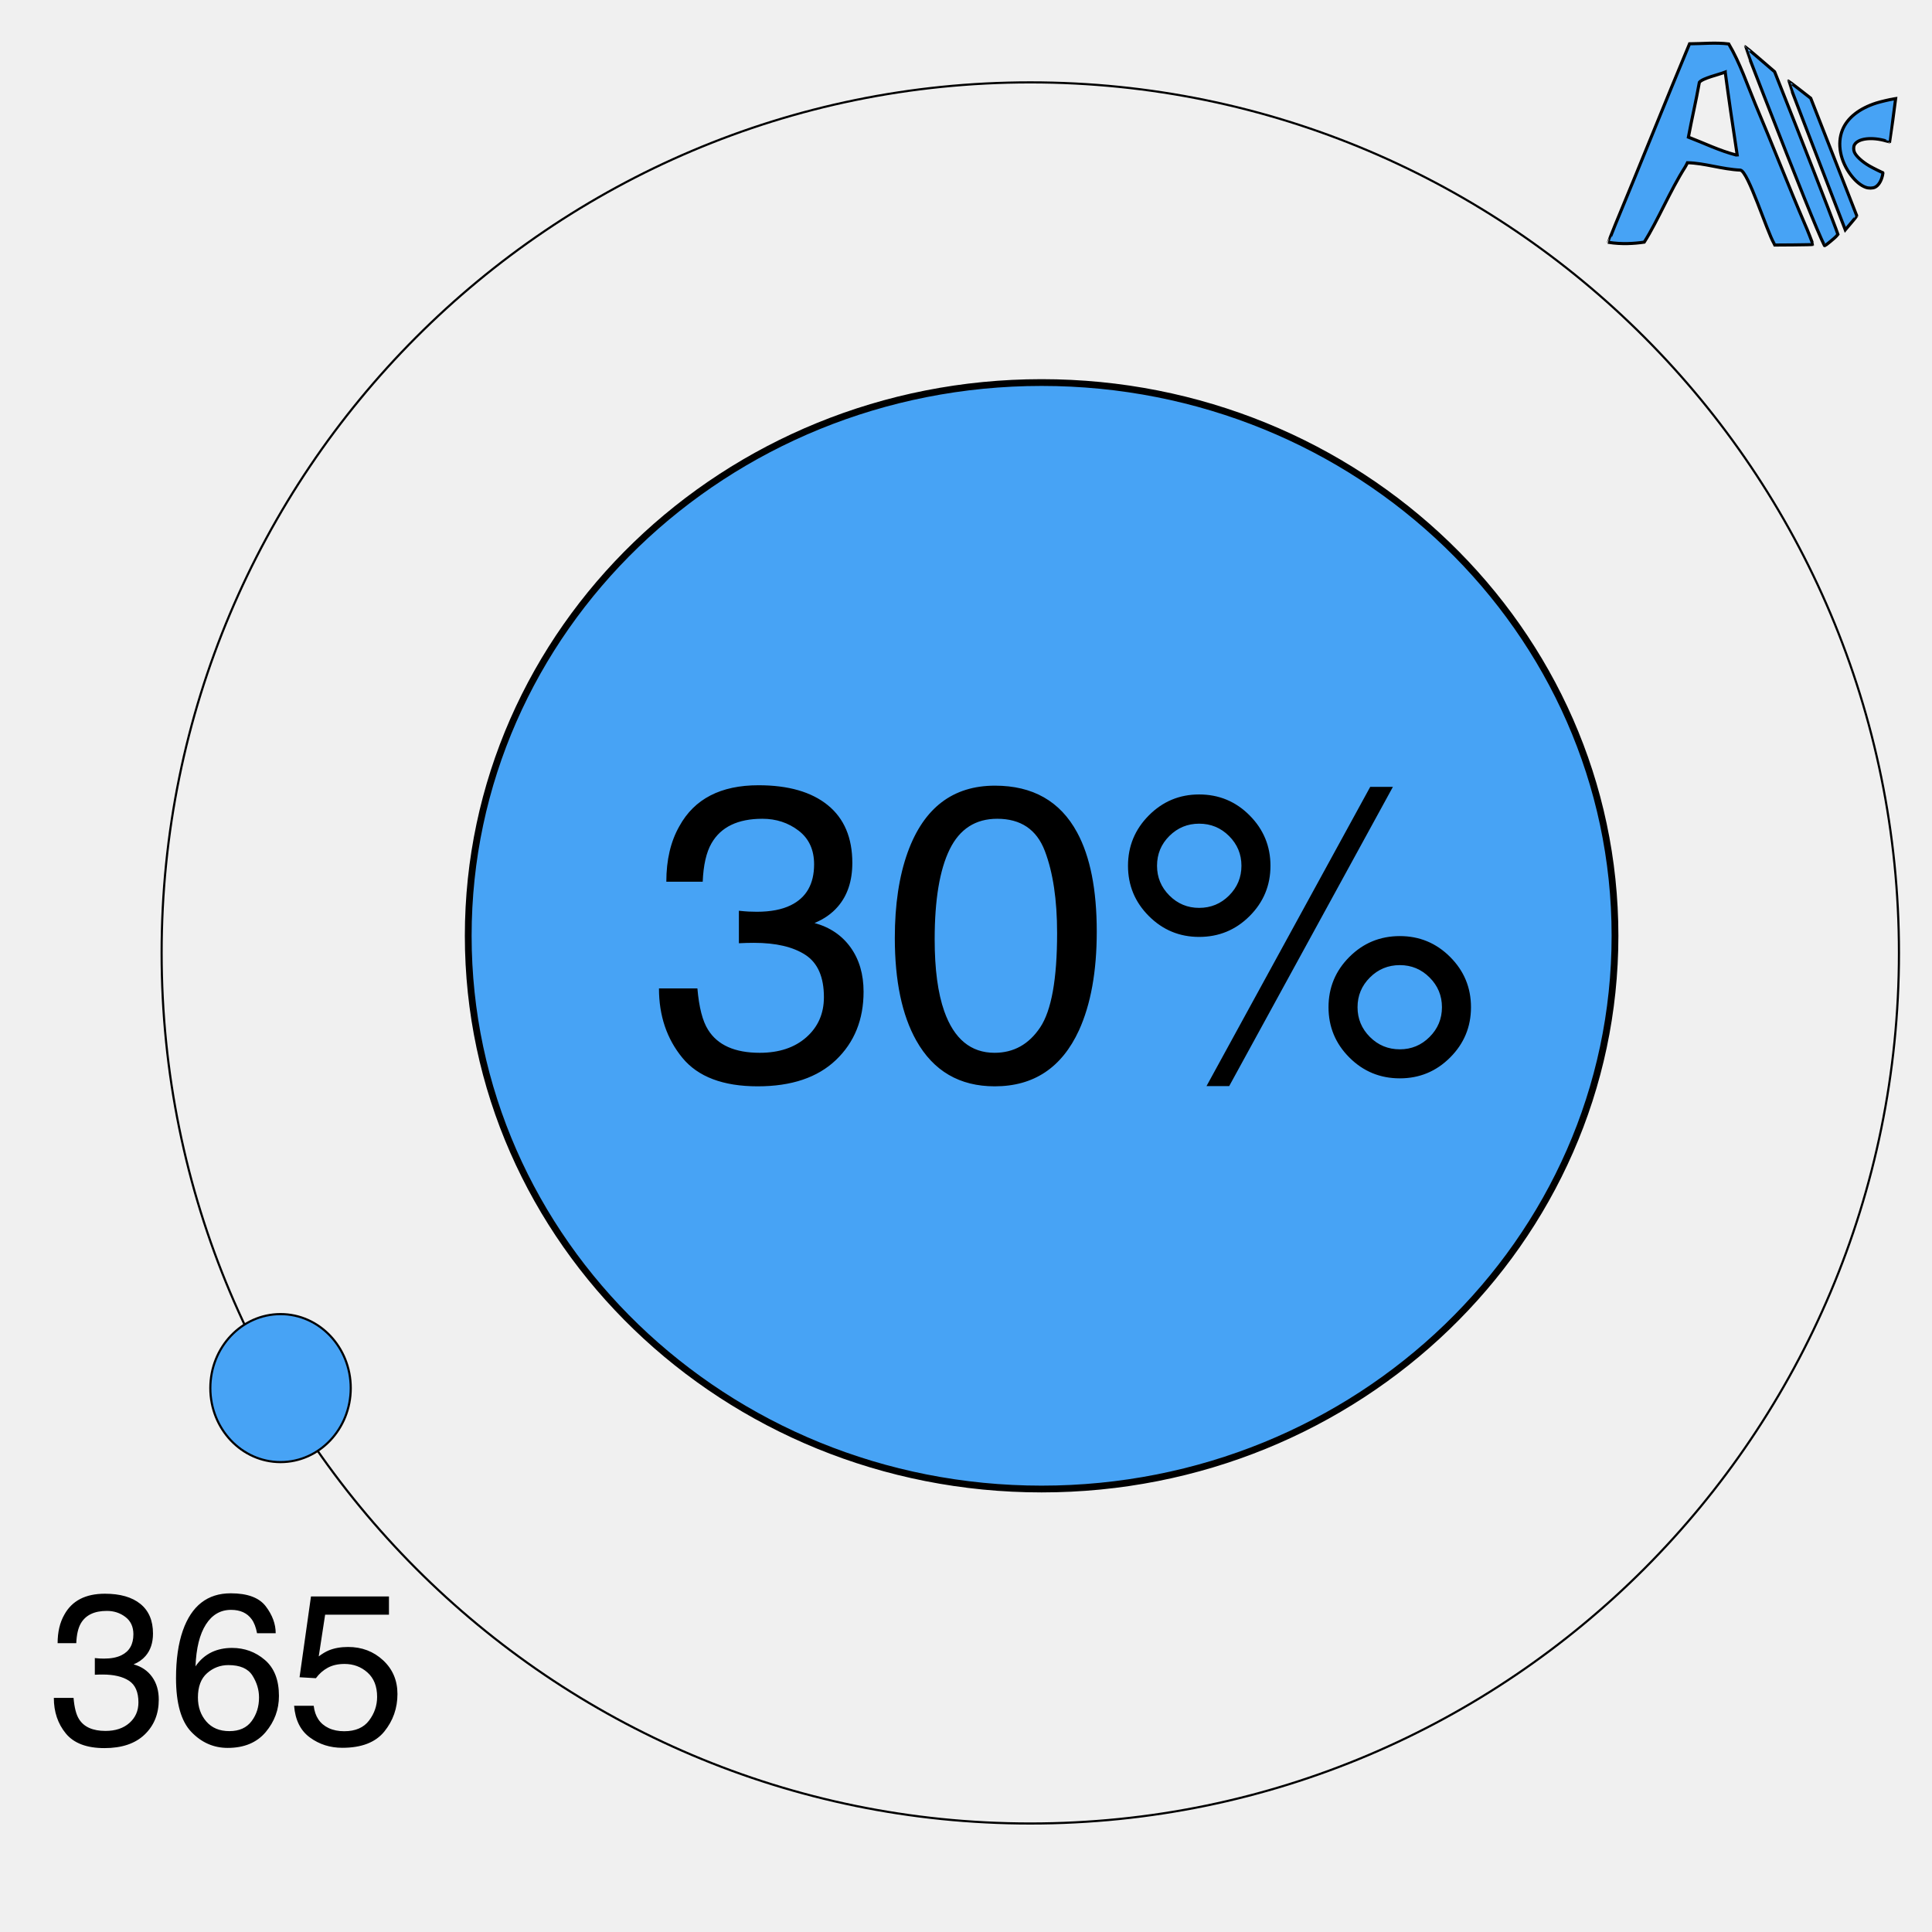
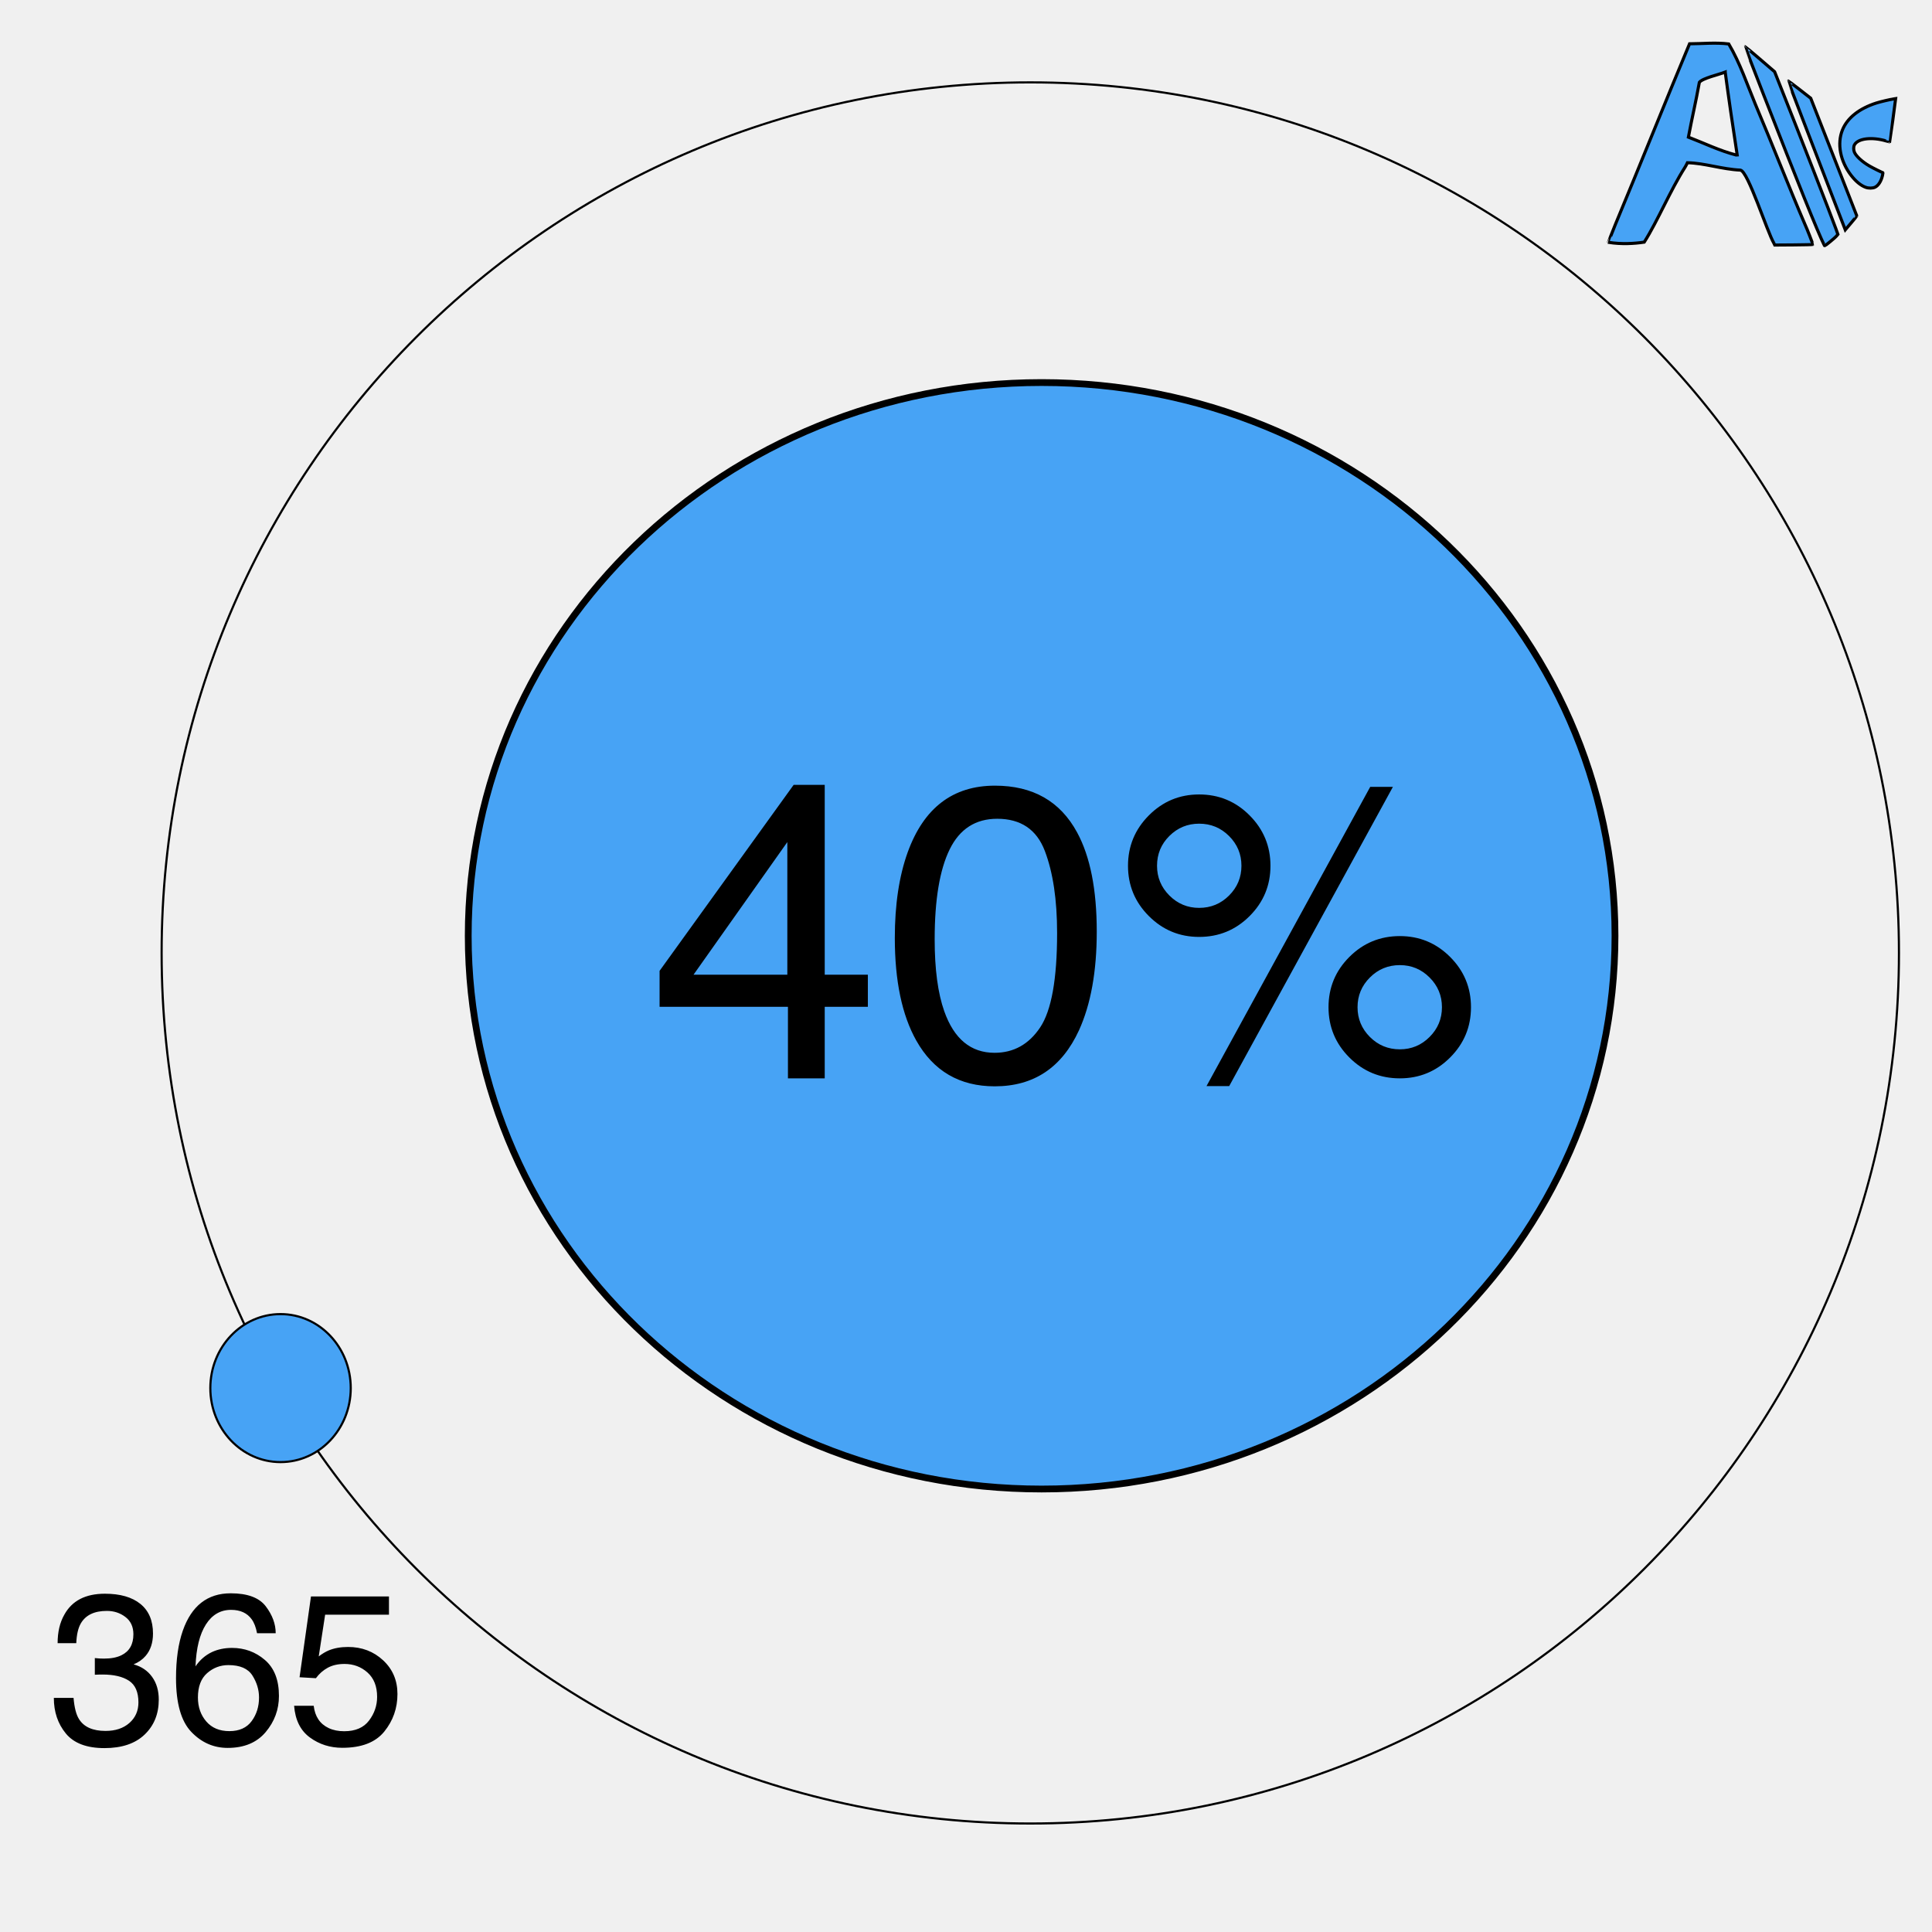
<svg xmlns="http://www.w3.org/2000/svg" version="1.1" width="180" height="180">
  <g id="Layer1" name="Layer 1" opacity="1">
    <g id="Shape1">
-       <path id="shapePath1" d="M173.815,17.45 C173.359,17.279 172.898,16.899 172.466,16.339 C171.448,15.02 171.136,13.384 171.659,12.1 C172.115,10.982 173.216,10.109 174.818,9.597 C175.178,9.482 176.064,9.273 176.435,9.215 L176.611,9.188 L176.347,11.203 C176.202,12.311 176.08,13.221 176.077,13.224 C176.073,13.228 175.923,13.188 175.742,13.135 C174.383,12.735 173.094,12.894 172.771,13.502 C172.684,13.665 172.681,13.955 172.764,14.164 C172.911,14.537 173.49,15.071 174.17,15.464 C174.522,15.667 175.337,16.071 175.395,16.071 C175.44,16.071 175.437,16.133 175.383,16.366 C175.258,16.897 175.003,17.292 174.688,17.444 C174.473,17.548 174.083,17.551 173.816,17.449 L173.815,17.45 M170.64,18.085 C169.936,16.254 168.737,13.139 167.976,11.162 C167.215,9.185 166.599,7.559 166.608,7.549 C166.616,7.538 167.09,7.894 167.662,8.34 L168.701,9.151 L170.845,14.62 C172.024,17.629 172.992,20.1 172.995,20.113 C172.999,20.126 172.758,20.424 172.461,20.775 L171.92,21.413 L170.64,18.085 M169.948,22.814 C169.331,21.561 167.531,17.095 164.332,8.88 C163.368,6.404 162.586,4.37 162.595,4.358 C162.603,4.347 163.224,4.866 163.974,5.511 L165.337,6.684 L165.791,7.829 C167.685,12.596 170.629,20.148 171.037,21.288 L171.233,21.834 L171.081,22.015 C170.969,22.15 170.051,22.905 170,22.905 C169.996,22.905 169.973,22.864 169.948,22.814 M165.278,22.675 C164.631,21.587 162.863,15.95 162.151,15.85 C160.42,15.767 158.792,15.192 157.216,15.161 C157.151,15.302 157.075,15.436 157,15.565 C155.603,17.756 154.461,20.553 153.19,22.559 C152.287,22.695 151.082,22.775 149.854,22.577 C149.844,22.564 150.14,21.799 150.514,20.879 C152.836,15.293 155.267,9.21 157.411,4.08 C158.623,4.074 159.857,3.944 161.064,4.095 C162.108,5.856 162.774,7.855 163.526,9.672 C165.18,13.574 166.71,17.529 168.19,20.964 C168.312,21.206 168.916,22.753 168.899,22.775 C168.887,22.791 168.083,22.81 167.114,22.817 L165.351,22.829 L165.278,22.675 L165.278,22.675 M160.734,6.717 C160.115,6.958 158.614,7.288 158.325,7.671 C157.975,9.605 157.637,10.999 157.304,12.776 C158.765,13.335 160.18,14.033 161.74,14.44 L161.849,14.433 C161.453,11.863 161.032,8.963 160.734,6.718 L160.734,6.717 Z" style="stroke:#000000;stroke-opacity:1;stroke-width:0.288;stroke-linejoin:miter;stroke-miterlimit:2;stroke-linecap:butt;fill-rule:nonzero;fill:#47a3f5;fill-opacity:1;" />
+       <path id="shapePath1" d="M173.815,17.45 C173.359,17.279 172.898,16.899 172.466,16.339 C171.448,15.02 171.136,13.384 171.659,12.1 C172.115,10.982 173.216,10.109 174.818,9.597 C175.178,9.482 176.064,9.273 176.435,9.215 L176.611,9.188 L176.347,11.203 C176.202,12.311 176.08,13.221 176.077,13.224 C176.073,13.228 175.923,13.188 175.742,13.135 C174.383,12.735 173.094,12.894 172.771,13.502 C172.684,13.665 172.681,13.955 172.764,14.164 C172.911,14.537 173.49,15.071 174.17,15.464 C174.522,15.667 175.337,16.071 175.395,16.071 C175.44,16.071 175.437,16.133 175.383,16.366 C175.258,16.897 175.003,17.292 174.688,17.444 C174.473,17.548 174.083,17.551 173.816,17.449 L173.815,17.45 M170.64,18.085 C169.936,16.254 168.737,13.139 167.976,11.162 C167.215,9.185 166.599,7.559 166.608,7.549 C166.616,7.538 167.09,7.894 167.662,8.34 L168.701,9.151 L170.845,14.62 C172.024,17.629 172.992,20.1 172.995,20.113 C172.999,20.126 172.758,20.424 172.461,20.775 L171.92,21.413 L170.64,18.085 M169.948,22.814 C169.331,21.561 167.531,17.095 164.332,8.88 C163.368,6.404 162.586,4.37 162.595,4.358 C162.603,4.347 163.224,4.866 163.974,5.511 L165.337,6.684 L165.791,7.829 C167.685,12.596 170.629,20.148 171.037,21.288 L171.233,21.834 L171.081,22.015 C170.969,22.15 170.051,22.905 170,22.905 C169.996,22.905 169.973,22.864 169.948,22.814 M165.278,22.675 C164.631,21.587 162.863,15.95 162.151,15.85 C160.42,15.767 158.792,15.192 157.216,15.161 C157.151,15.302 157.075,15.436 157,15.565 C155.603,17.756 154.461,20.553 153.19,22.559 C152.287,22.695 151.082,22.775 149.854,22.577 C149.844,22.564 150.14,21.799 150.514,20.879 C152.836,15.293 155.267,9.21 157.411,4.08 C158.623,4.074 159.857,3.944 161.064,4.095 C162.108,5.856 162.774,7.855 163.526,9.672 C165.18,13.574 166.71,17.529 168.19,20.964 C168.312,21.206 168.916,22.753 168.899,22.775 C168.887,22.791 168.083,22.81 167.114,22.817 L165.351,22.829 L165.278,22.675 L165.278,22.675 M160.734,6.717 C160.115,6.958 158.614,7.288 158.325,7.671 C157.975,9.605 157.637,10.999 157.304,12.776 C158.765,13.335 160.18,14.033 161.74,14.44 L161.849,14.433 C161.453,11.863 161.032,8.963 160.734,6.718 L160.734,6.717 Z" style="stroke:#000000;stroke-opacity:1;stroke-width:0.288;stroke-linejoin:miter;stroke-miterlimit:2;stroke-linecap:butt;fill-rule:evenodd;fill:#47a3f5;fill-opacity:1;" />
    </g>
    <g id="Shape2">
      <path id="shapePath2" d="M-116.319,-910.151 L-27.224,-910.151 L-27.224,-863.482 L-116.319,-863.482 L-116.319,-910.151 Z" style="stroke:none;fill-rule:evenodd;fill:#000000;fill-opacity:1;" />
    </g>
    <g id="Shape3">
      <path id="shapePath3" d="M-103.238,-789.236 L-36.77,-789.236 L-36.77,-725.596 L-103.238,-725.596 L-103.238,-789.236 Z" style="stroke:none;fill-rule:evenodd;fill:#000000;fill-opacity:1;" />
    </g>
    <g id="Shape4">
      <path id="shapePath4" d="M150.466,87.185 C150.466,115.652 126.549,138.729 97.045,138.729 C67.542,138.729 43.624,115.652 43.624,87.185 C43.624,58.718 67.542,35.641 97.045,35.641 C126.549,35.641 150.466,58.718 150.466,87.185 Z" style="stroke:#000000;stroke-opacity:1;stroke-width:0.631;stroke-linejoin:round;stroke-miterlimit:2;stroke-linecap:round;fill-rule:evenodd;fill:#47a3f5;fill-opacity:1;" />
    </g>
    <g id="Shape5">
      <path id="shapePath5" d="M176.921,88.783 C176.921,133.578 140.687,169.892 95.99,169.892 C51.292,169.892 15.058,133.578 15.058,88.783 C15.058,43.988 51.292,7.675 95.99,7.675 C140.687,7.675 176.921,43.988 176.921,88.783 Z" style="stroke:#000000;stroke-opacity:1;stroke-width:0.2;stroke-linejoin:round;stroke-miterlimit:2;stroke-linecap:round;fill:none;" />
    </g>
    <g id="Shape6">
      <path id="shapePath6" d="M22.643,123.736 L22.788,123.656 L29.425,134.865 L29.28,134.945 L22.643,123.736 Z" style="stroke:#ffffff;stroke-opacity:1;stroke-width:0.494;stroke-linejoin:round;stroke-miterlimit:2;stroke-linecap:round;fill:none;" />
    </g>
    <g id="Shape7">
      <path id="shapePath7" d="M32.678,129.326 C32.678,133.133 29.75,136.22 26.137,136.22 C22.525,136.22 19.596,133.133 19.596,129.326 C19.596,125.518 22.525,122.432 26.137,122.432 C29.75,122.432 32.678,125.518 32.678,129.326 Z" style="stroke:#000000;stroke-opacity:1;stroke-width:0.2;stroke-linejoin:round;stroke-miterlimit:2;stroke-linecap:round;fill-rule:evenodd;fill:#47a3f5;fill-opacity:1;" />
    </g>
    <g id="Shape8">
-       <path id="shapePath8" d="M6.134,161.505 C5.389,160.597 5.016,159.492 5.016,158.19 L6.852,158.19 C6.93,159.095 7.099,159.752 7.36,160.162 C7.816,160.898 8.639,161.266 9.831,161.266 C10.755,161.266 11.497,161.018 12.057,160.524 C12.617,160.029 12.897,159.391 12.897,158.61 C12.897,157.646 12.602,156.972 12.013,156.588 C11.424,156.204 10.605,156.012 9.557,156.012 C9.44,156.012 9.321,156.014 9.201,156.017 C9.08,156.02 8.958,156.025 8.835,156.032 L8.835,154.479 C9.017,154.498 9.17,154.511 9.294,154.518 C9.417,154.524 9.551,154.528 9.694,154.528 C10.351,154.528 10.892,154.423 11.315,154.215 C12.057,153.851 12.428,153.199 12.428,152.262 C12.428,151.565 12.181,151.028 11.686,150.651 C11.191,150.273 10.615,150.084 9.958,150.084 C8.786,150.084 7.975,150.475 7.526,151.256 C7.279,151.686 7.139,152.298 7.106,153.092 L5.368,153.092 C5.368,152.05 5.576,151.165 5.993,150.436 C6.709,149.134 7.969,148.483 9.772,148.483 C11.198,148.483 12.301,148.8 13.083,149.435 C13.864,150.07 14.254,150.989 14.254,152.194 C14.254,153.053 14.023,153.75 13.561,154.283 C13.275,154.615 12.903,154.876 12.448,155.065 C13.184,155.267 13.758,155.656 14.171,156.232 C14.585,156.808 14.792,157.513 14.792,158.346 C14.792,159.681 14.352,160.768 13.473,161.608 C12.594,162.448 11.348,162.867 9.733,162.867 C8.079,162.867 6.88,162.413 6.134,161.505 M24.763,149.659 C25.378,150.47 25.686,151.305 25.686,152.164 L23.948,152.164 C23.844,151.611 23.678,151.178 23.45,150.865 C23.027,150.28 22.385,149.987 21.526,149.987 C20.543,149.987 19.762,150.441 19.182,151.349 C18.603,152.257 18.28,153.558 18.215,155.25 C18.619,154.658 19.127,154.215 19.739,153.922 C20.299,153.662 20.924,153.532 21.614,153.532 C22.786,153.532 23.808,153.906 24.68,154.655 C25.553,155.403 25.989,156.52 25.989,158.004 C25.989,159.274 25.575,160.398 24.749,161.378 C23.922,162.358 22.743,162.848 21.213,162.848 C19.905,162.848 18.775,162.352 17.825,161.359 C16.874,160.366 16.399,158.694 16.399,156.344 C16.399,154.606 16.611,153.131 17.034,151.92 C17.848,149.602 19.335,148.444 21.497,148.444 C23.059,148.444 24.148,148.849 24.763,149.659 M23.445,160.353 C23.904,159.731 24.133,158.997 24.133,158.151 C24.133,157.435 23.928,156.753 23.518,156.105 C23.108,155.457 22.363,155.133 21.282,155.133 C20.527,155.133 19.864,155.384 19.294,155.885 C18.725,156.386 18.44,157.142 18.44,158.151 C18.44,159.036 18.699,159.78 19.216,160.382 C19.734,160.984 20.452,161.285 21.37,161.285 C22.294,161.285 22.986,160.975 23.445,160.353 M29.227,158.922 C29.344,159.925 29.81,160.618 30.624,161.002 C31.04,161.198 31.522,161.295 32.069,161.295 C33.111,161.295 33.882,160.963 34.383,160.299 C34.885,159.635 35.135,158.899 35.135,158.092 C35.135,157.115 34.837,156.36 34.242,155.826 C33.646,155.293 32.931,155.026 32.098,155.026 C31.493,155.026 30.974,155.143 30.541,155.377 C30.108,155.612 29.738,155.937 29.432,156.354 L27.909,156.266 L28.973,148.737 L36.239,148.737 L36.239,150.436 L30.292,150.436 L29.696,154.323 C30.021,154.075 30.331,153.89 30.624,153.766 C31.144,153.551 31.747,153.444 32.43,153.444 C33.713,153.444 34.8,153.857 35.692,154.684 C36.584,155.511 37.03,156.559 37.03,157.828 C37.03,159.15 36.621,160.315 35.804,161.324 C34.987,162.334 33.684,162.838 31.893,162.838 C30.754,162.838 29.746,162.518 28.871,161.876 C27.995,161.235 27.505,160.25 27.401,158.922 L29.227,158.922 Z" style="stroke:none;fill-rule:nonzero;fill:#000000;fill-opacity:1;" />
+       <path id="shapePath8" d="M6.134,161.505 C5.389,160.597 5.016,159.492 5.016,158.19 L6.852,158.19 C6.93,159.095 7.099,159.752 7.36,160.162 C7.816,160.898 8.639,161.266 9.831,161.266 C10.755,161.266 11.497,161.019 12.057,160.524 C12.617,160.029 12.897,159.391 12.897,158.61 C12.897,157.646 12.602,156.972 12.013,156.588 C11.424,156.204 10.605,156.012 9.557,156.012 C9.44,156.012 9.321,156.014 9.201,156.017 C9.08,156.02 8.958,156.025 8.835,156.032 L8.835,154.479 C9.017,154.498 9.17,154.511 9.294,154.518 C9.417,154.524 9.551,154.528 9.694,154.528 C10.351,154.528 10.892,154.423 11.315,154.215 C12.057,153.851 12.428,153.2 12.428,152.262 C12.428,151.565 12.181,151.028 11.686,150.651 C11.191,150.273 10.615,150.084 9.958,150.084 C8.786,150.084 7.975,150.475 7.526,151.256 C7.279,151.686 7.139,152.298 7.106,153.092 L5.368,153.092 C5.368,152.05 5.576,151.165 5.993,150.436 C6.709,149.134 7.969,148.483 9.772,148.483 C11.198,148.483 12.301,148.8 13.083,149.435 C13.864,150.07 14.254,150.989 14.254,152.194 C14.254,153.053 14.023,153.75 13.561,154.283 C13.275,154.616 12.903,154.876 12.448,155.065 C13.184,155.267 13.758,155.656 14.171,156.232 C14.585,156.808 14.792,157.513 14.792,158.346 C14.792,159.681 14.352,160.768 13.473,161.608 C12.594,162.448 11.348,162.867 9.733,162.867 C8.079,162.867 6.88,162.413 6.134,161.505 M24.763,149.659 C25.378,150.47 25.686,151.305 25.686,152.164 L23.948,152.164 C23.844,151.611 23.678,151.178 23.45,150.866 C23.027,150.28 22.385,149.987 21.526,149.987 C20.543,149.987 19.762,150.441 19.182,151.349 C18.603,152.257 18.28,153.558 18.215,155.25 C18.619,154.658 19.127,154.215 19.739,153.922 C20.299,153.662 20.924,153.532 21.614,153.532 C22.786,153.532 23.808,153.906 24.68,154.655 C25.553,155.403 25.989,156.52 25.989,158.004 C25.989,159.274 25.575,160.398 24.749,161.378 C23.922,162.358 22.743,162.848 21.213,162.848 C19.905,162.848 18.775,162.352 17.825,161.359 C16.874,160.366 16.399,158.694 16.399,156.344 C16.399,154.606 16.611,153.131 17.034,151.92 C17.848,149.603 19.335,148.444 21.497,148.444 C23.059,148.444 24.148,148.849 24.763,149.659 M23.445,160.353 C23.904,159.731 24.133,158.997 24.133,158.151 C24.133,157.435 23.928,156.753 23.518,156.105 C23.108,155.457 22.363,155.133 21.282,155.133 C20.527,155.133 19.864,155.384 19.294,155.885 C18.725,156.386 18.44,157.142 18.44,158.151 C18.44,159.036 18.699,159.78 19.216,160.382 C19.734,160.984 20.452,161.285 21.37,161.285 C22.294,161.285 22.986,160.975 23.445,160.353 M29.227,158.922 C29.344,159.925 29.81,160.618 30.624,161.002 C31.04,161.198 31.522,161.295 32.069,161.295 C33.111,161.295 33.882,160.963 34.383,160.299 C34.885,159.635 35.135,158.899 35.135,158.092 C35.135,157.116 34.837,156.36 34.242,155.826 C33.646,155.293 32.931,155.026 32.098,155.026 C31.493,155.026 30.974,155.143 30.541,155.377 C30.108,155.612 29.738,155.937 29.432,156.354 L27.909,156.266 L28.973,148.737 L36.239,148.737 L36.239,150.436 L30.292,150.436 L29.696,154.323 C30.021,154.075 30.331,153.89 30.624,153.766 C31.144,153.551 31.747,153.444 32.43,153.444 C33.713,153.444 34.8,153.857 35.692,154.684 C36.584,155.511 37.03,156.559 37.03,157.828 C37.03,159.15 36.621,160.315 35.804,161.325 C34.987,162.334 33.684,162.838 31.893,162.838 C30.754,162.838 29.746,162.518 28.871,161.876 C27.995,161.235 27.505,160.25 27.401,158.922 L29.227,158.922 Z" style="stroke:none;fill-rule:nonzero;fill:#000000;fill-opacity:1;" />
    </g>
    <g id="Shape9">
-       <path id="shapePath9" d="M63.575,98.553 C62.121,96.782 61.395,94.627 61.395,92.088 L64.975,92.088 C65.127,93.853 65.457,95.135 65.965,95.935 C66.854,97.37 68.46,98.087 70.783,98.087 C72.586,98.087 74.033,97.605 75.125,96.64 C76.216,95.675 76.762,94.431 76.762,92.907 C76.762,91.028 76.188,89.714 75.039,88.965 C73.89,88.216 72.294,87.842 70.25,87.842 C70.021,87.842 69.79,87.845 69.555,87.851 C69.32,87.858 69.082,87.867 68.841,87.88 L68.841,84.852 C69.196,84.89 69.494,84.916 69.736,84.928 C69.977,84.941 70.237,84.947 70.516,84.947 C71.799,84.947 72.852,84.744 73.677,84.338 C75.125,83.627 75.848,82.358 75.848,80.529 C75.848,79.171 75.366,78.124 74.401,77.387 C73.436,76.651 72.313,76.283 71.03,76.283 C68.745,76.283 67.165,77.044 66.289,78.568 C65.806,79.406 65.533,80.599 65.47,82.148 L62.08,82.148 C62.08,80.117 62.486,78.39 63.299,76.968 C64.695,74.429 67.152,73.16 70.669,73.16 C73.449,73.16 75.601,73.779 77.124,75.016 C78.648,76.254 79.409,78.047 79.409,80.396 C79.409,82.072 78.959,83.43 78.057,84.471 C77.499,85.119 76.775,85.626 75.886,85.995 C77.321,86.388 78.441,87.147 79.248,88.27 C80.054,89.394 80.457,90.768 80.457,92.393 C80.457,94.996 79.6,97.116 77.886,98.753 C76.172,100.391 73.741,101.21 70.593,101.21 C67.368,101.21 65.029,100.324 63.575,98.553 M100.354,77.559 C101.573,79.806 102.182,82.884 102.182,86.794 C102.182,90.501 101.63,93.567 100.526,95.992 C98.926,99.471 96.311,101.21 92.68,101.21 C89.404,101.21 86.967,99.788 85.367,96.944 C84.034,94.57 83.368,91.384 83.368,87.385 C83.368,84.287 83.768,81.627 84.568,79.406 C86.066,75.267 88.776,73.198 92.699,73.198 C96.228,73.198 98.78,74.651 100.354,77.559 M96.907,95.726 C97.961,94.151 98.488,91.219 98.488,86.928 C98.488,83.83 98.107,81.281 97.345,79.282 C96.584,77.282 95.105,76.283 92.908,76.283 C90.89,76.283 89.414,77.232 88.481,79.13 C87.548,81.028 87.081,83.824 87.081,87.518 C87.081,90.298 87.38,92.533 87.976,94.221 C88.89,96.798 90.452,98.087 92.661,98.087 C94.438,98.087 95.854,97.3 96.907,95.726 M135.105,89.156 C136.4,90.451 137.048,92.012 137.048,93.84 C137.048,95.668 136.4,97.23 135.105,98.525 C133.81,99.82 132.249,100.467 130.421,100.467 C128.58,100.467 127.012,99.82 125.717,98.525 C124.422,97.23 123.775,95.668 123.775,93.84 C123.775,92.012 124.422,90.451 125.717,89.156 C127.012,87.861 128.58,87.213 130.421,87.213 C132.249,87.213 133.81,87.861 135.105,89.156 M127.659,73.312 L129.773,73.312 L114.52,101.191 L112.406,101.191 L127.659,73.312 M114.51,83.433 C115.278,82.665 115.662,81.742 115.662,80.663 C115.662,79.584 115.278,78.66 114.51,77.892 C113.742,77.124 112.812,76.74 111.72,76.74 C110.641,76.74 109.718,77.121 108.95,77.882 C108.182,78.644 107.798,79.571 107.798,80.663 C107.798,81.742 108.182,82.665 108.95,83.433 C109.718,84.201 110.641,84.585 111.72,84.585 C112.812,84.585 113.742,84.201 114.51,83.433 M116.424,75.969 C117.719,77.27 118.366,78.835 118.366,80.663 C118.366,82.491 117.719,84.052 116.424,85.347 C115.129,86.642 113.561,87.29 111.72,87.29 C109.892,87.29 108.331,86.642 107.036,85.347 C105.741,84.052 105.093,82.491 105.093,80.663 C105.093,78.835 105.741,77.27 107.036,75.969 C108.331,74.667 109.892,74.017 111.72,74.017 C113.561,74.017 115.129,74.667 116.424,75.969 M133.191,96.611 C133.959,95.843 134.343,94.919 134.343,93.84 C134.343,92.761 133.959,91.838 133.191,91.07 C132.423,90.302 131.5,89.918 130.421,89.918 C129.329,89.918 128.399,90.302 127.631,91.07 C126.863,91.838 126.479,92.761 126.479,93.84 C126.479,94.919 126.863,95.843 127.631,96.611 C128.399,97.379 129.329,97.763 130.421,97.763 C131.5,97.763 132.423,97.379 133.191,96.611 Z" style="stroke:none;fill-rule:nonzero;fill:#000000;fill-opacity:1;" />
+       <path id="shapePath9" d="M73.354,90.813 L73.354,78.454 L64.613,90.813 L73.354,90.813 M73.411,100.467 L73.411,93.802 L61.452,93.802 L61.452,90.451 L73.944,73.122 L76.838,73.122 L76.838,90.813 L80.857,90.813 L80.857,93.802 L76.838,93.802 L76.838,100.467 L73.411,100.467 M100.354,77.559 C101.573,79.806 102.182,82.884 102.182,86.794 C102.182,90.501 101.63,93.567 100.526,95.992 C98.926,99.471 96.311,101.21 92.68,101.21 C89.404,101.21 86.967,99.788 85.367,96.944 C84.034,94.57 83.368,91.384 83.368,87.385 C83.368,84.287 83.768,81.627 84.567,79.406 C86.066,75.267 88.776,73.198 92.699,73.198 C96.228,73.198 98.78,74.651 100.354,77.559 M96.907,95.726 C97.961,94.151 98.488,91.219 98.488,86.928 C98.488,83.83 98.107,81.282 97.345,79.282 C96.584,77.282 95.105,76.283 92.908,76.283 C90.89,76.283 89.414,77.232 88.481,79.13 C87.548,81.028 87.081,83.824 87.081,87.518 C87.081,90.298 87.379,92.533 87.976,94.221 C88.89,96.798 90.452,98.087 92.661,98.087 C94.438,98.087 95.854,97.3 96.907,95.726 M135.105,89.156 C136.4,90.451 137.048,92.012 137.048,93.84 C137.048,95.668 136.4,97.23 135.105,98.525 C133.81,99.82 132.249,100.467 130.421,100.467 C128.58,100.467 127.012,99.82 125.717,98.525 C124.422,97.23 123.775,95.668 123.775,93.84 C123.775,92.012 124.422,90.451 125.717,89.156 C127.012,87.861 128.58,87.213 130.421,87.213 C132.249,87.213 133.81,87.861 135.105,89.156 M127.659,73.312 L129.773,73.312 L114.52,101.191 L112.406,101.191 L127.659,73.312 M114.51,83.433 C115.278,82.665 115.662,81.742 115.662,80.663 C115.662,79.584 115.278,78.66 114.51,77.892 C113.742,77.124 112.812,76.74 111.72,76.74 C110.641,76.74 109.718,77.121 108.95,77.882 C108.182,78.644 107.798,79.571 107.798,80.663 C107.798,81.742 108.182,82.665 108.95,83.433 C109.718,84.201 110.641,84.585 111.72,84.585 C112.812,84.585 113.742,84.201 114.51,83.433 M116.424,75.969 C117.719,77.27 118.366,78.835 118.366,80.663 C118.366,82.491 117.719,84.052 116.424,85.347 C115.129,86.642 113.561,87.29 111.72,87.29 C109.892,87.29 108.331,86.642 107.036,85.347 C105.741,84.052 105.093,82.491 105.093,80.663 C105.093,78.835 105.741,77.27 107.036,75.969 C108.331,74.667 109.892,74.017 111.72,74.017 C113.561,74.017 115.129,74.667 116.424,75.969 M133.191,96.611 C133.959,95.843 134.343,94.919 134.343,93.84 C134.343,92.761 133.959,91.838 133.191,91.07 C132.423,90.302 131.5,89.918 130.421,89.918 C129.329,89.918 128.399,90.302 127.631,91.07 C126.863,91.838 126.479,92.761 126.479,93.84 C126.479,94.919 126.863,95.843 127.631,96.611 C128.399,97.379 129.329,97.763 130.421,97.763 C131.5,97.763 132.423,97.379 133.191,96.611 Z" style="stroke:none;fill-rule:nonzero;fill:#000000;fill-opacity:1;" />
    </g>
  </g>
</svg>
